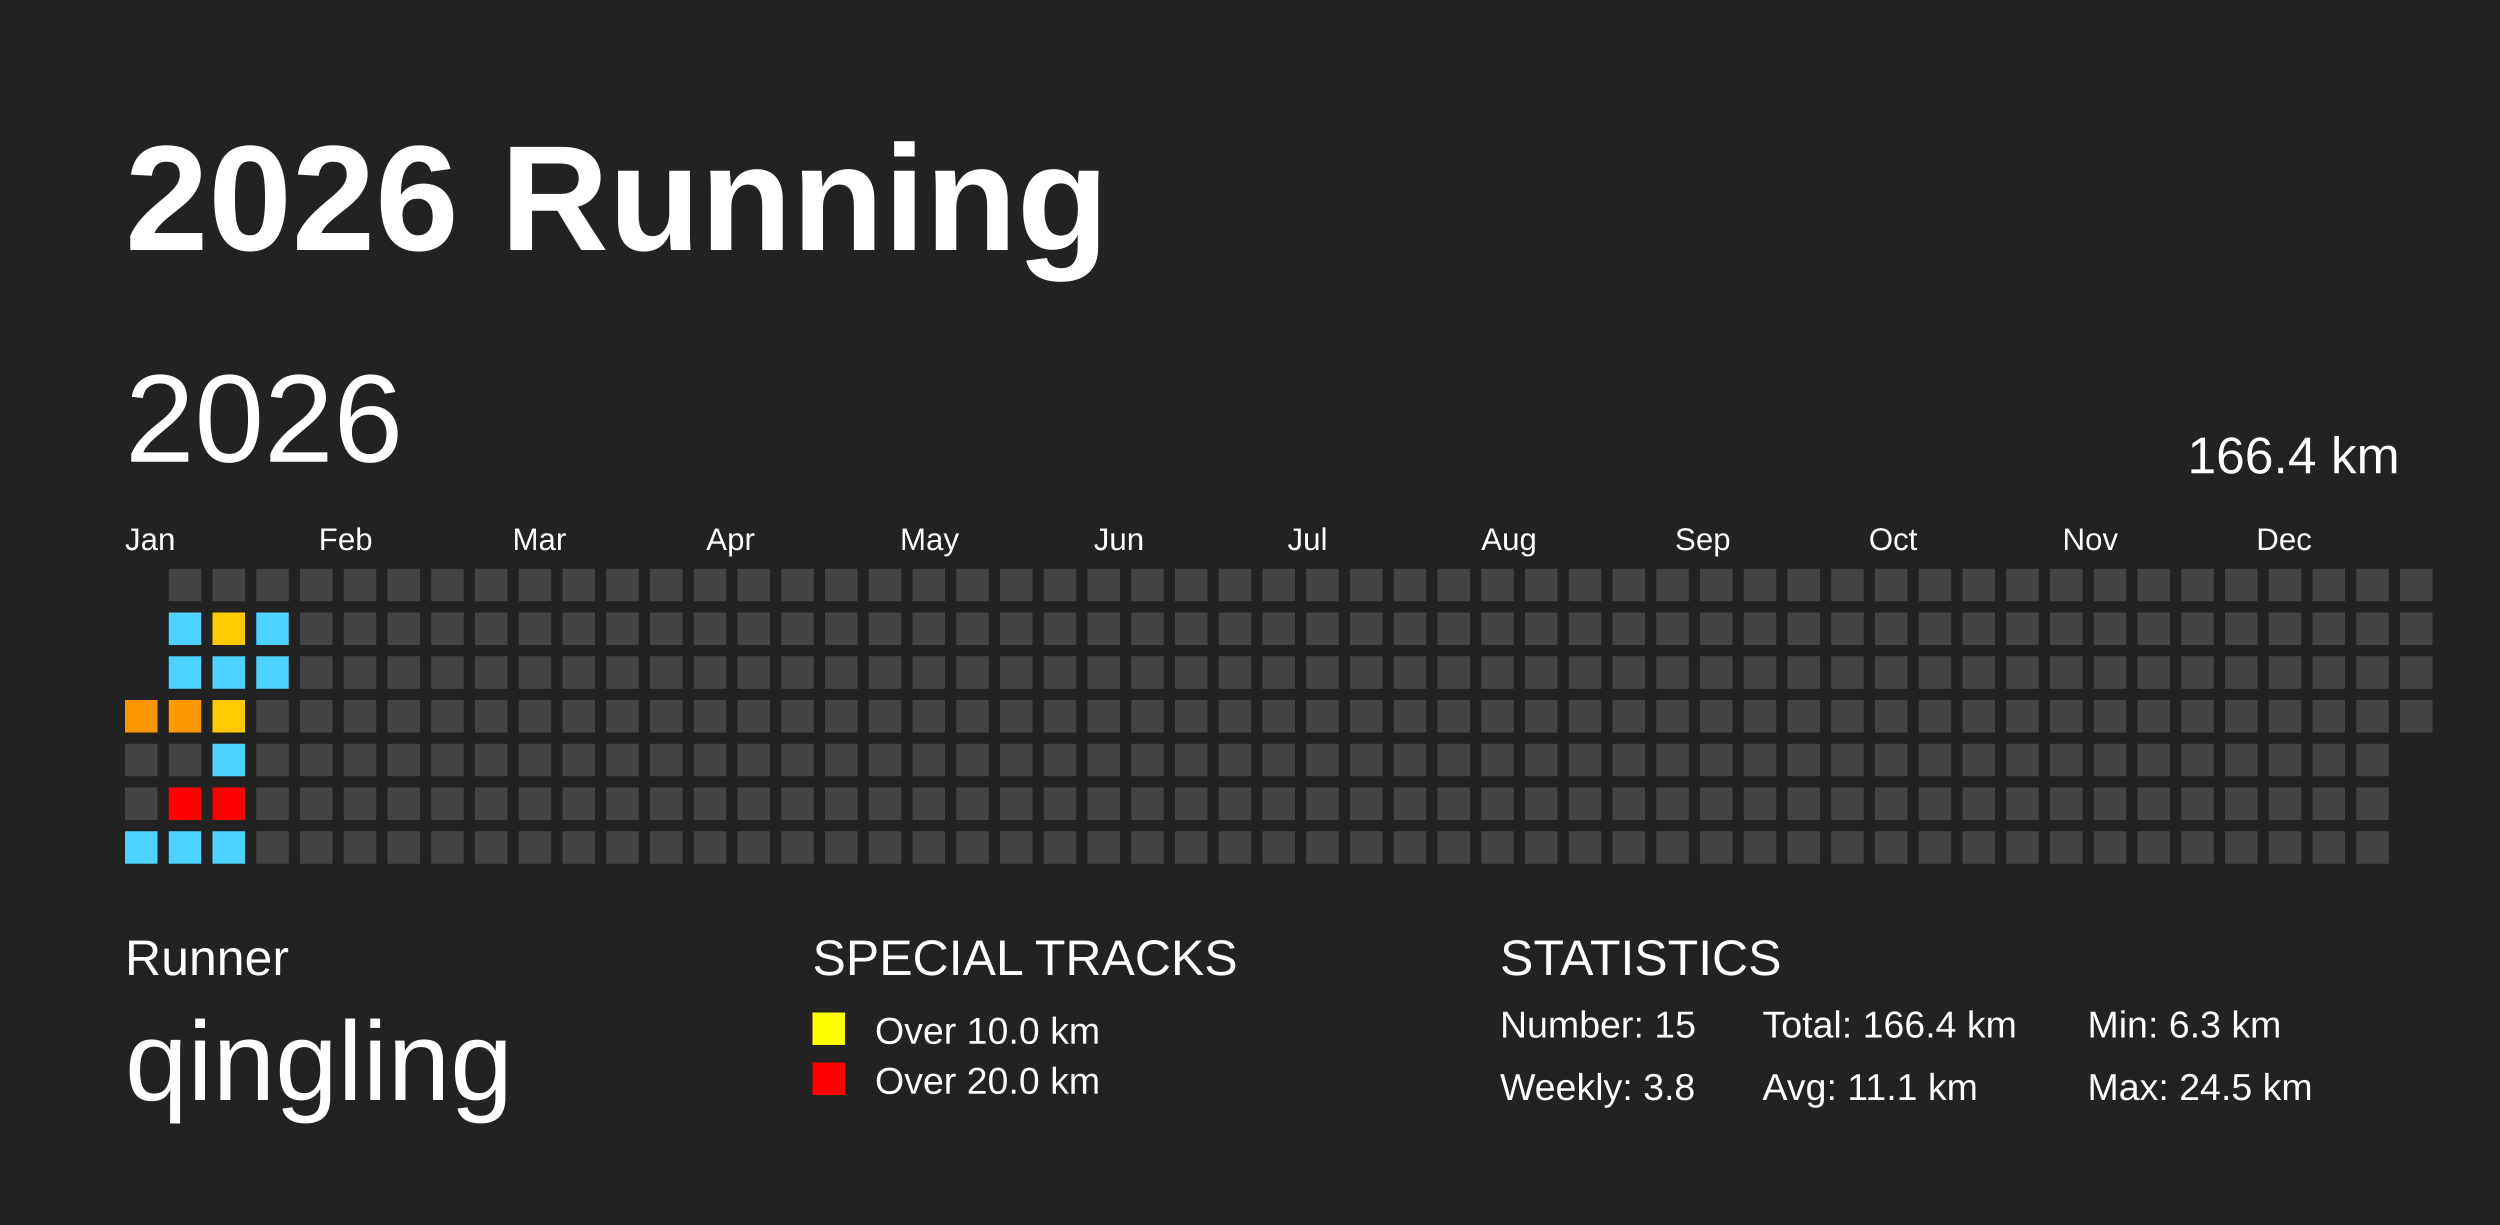
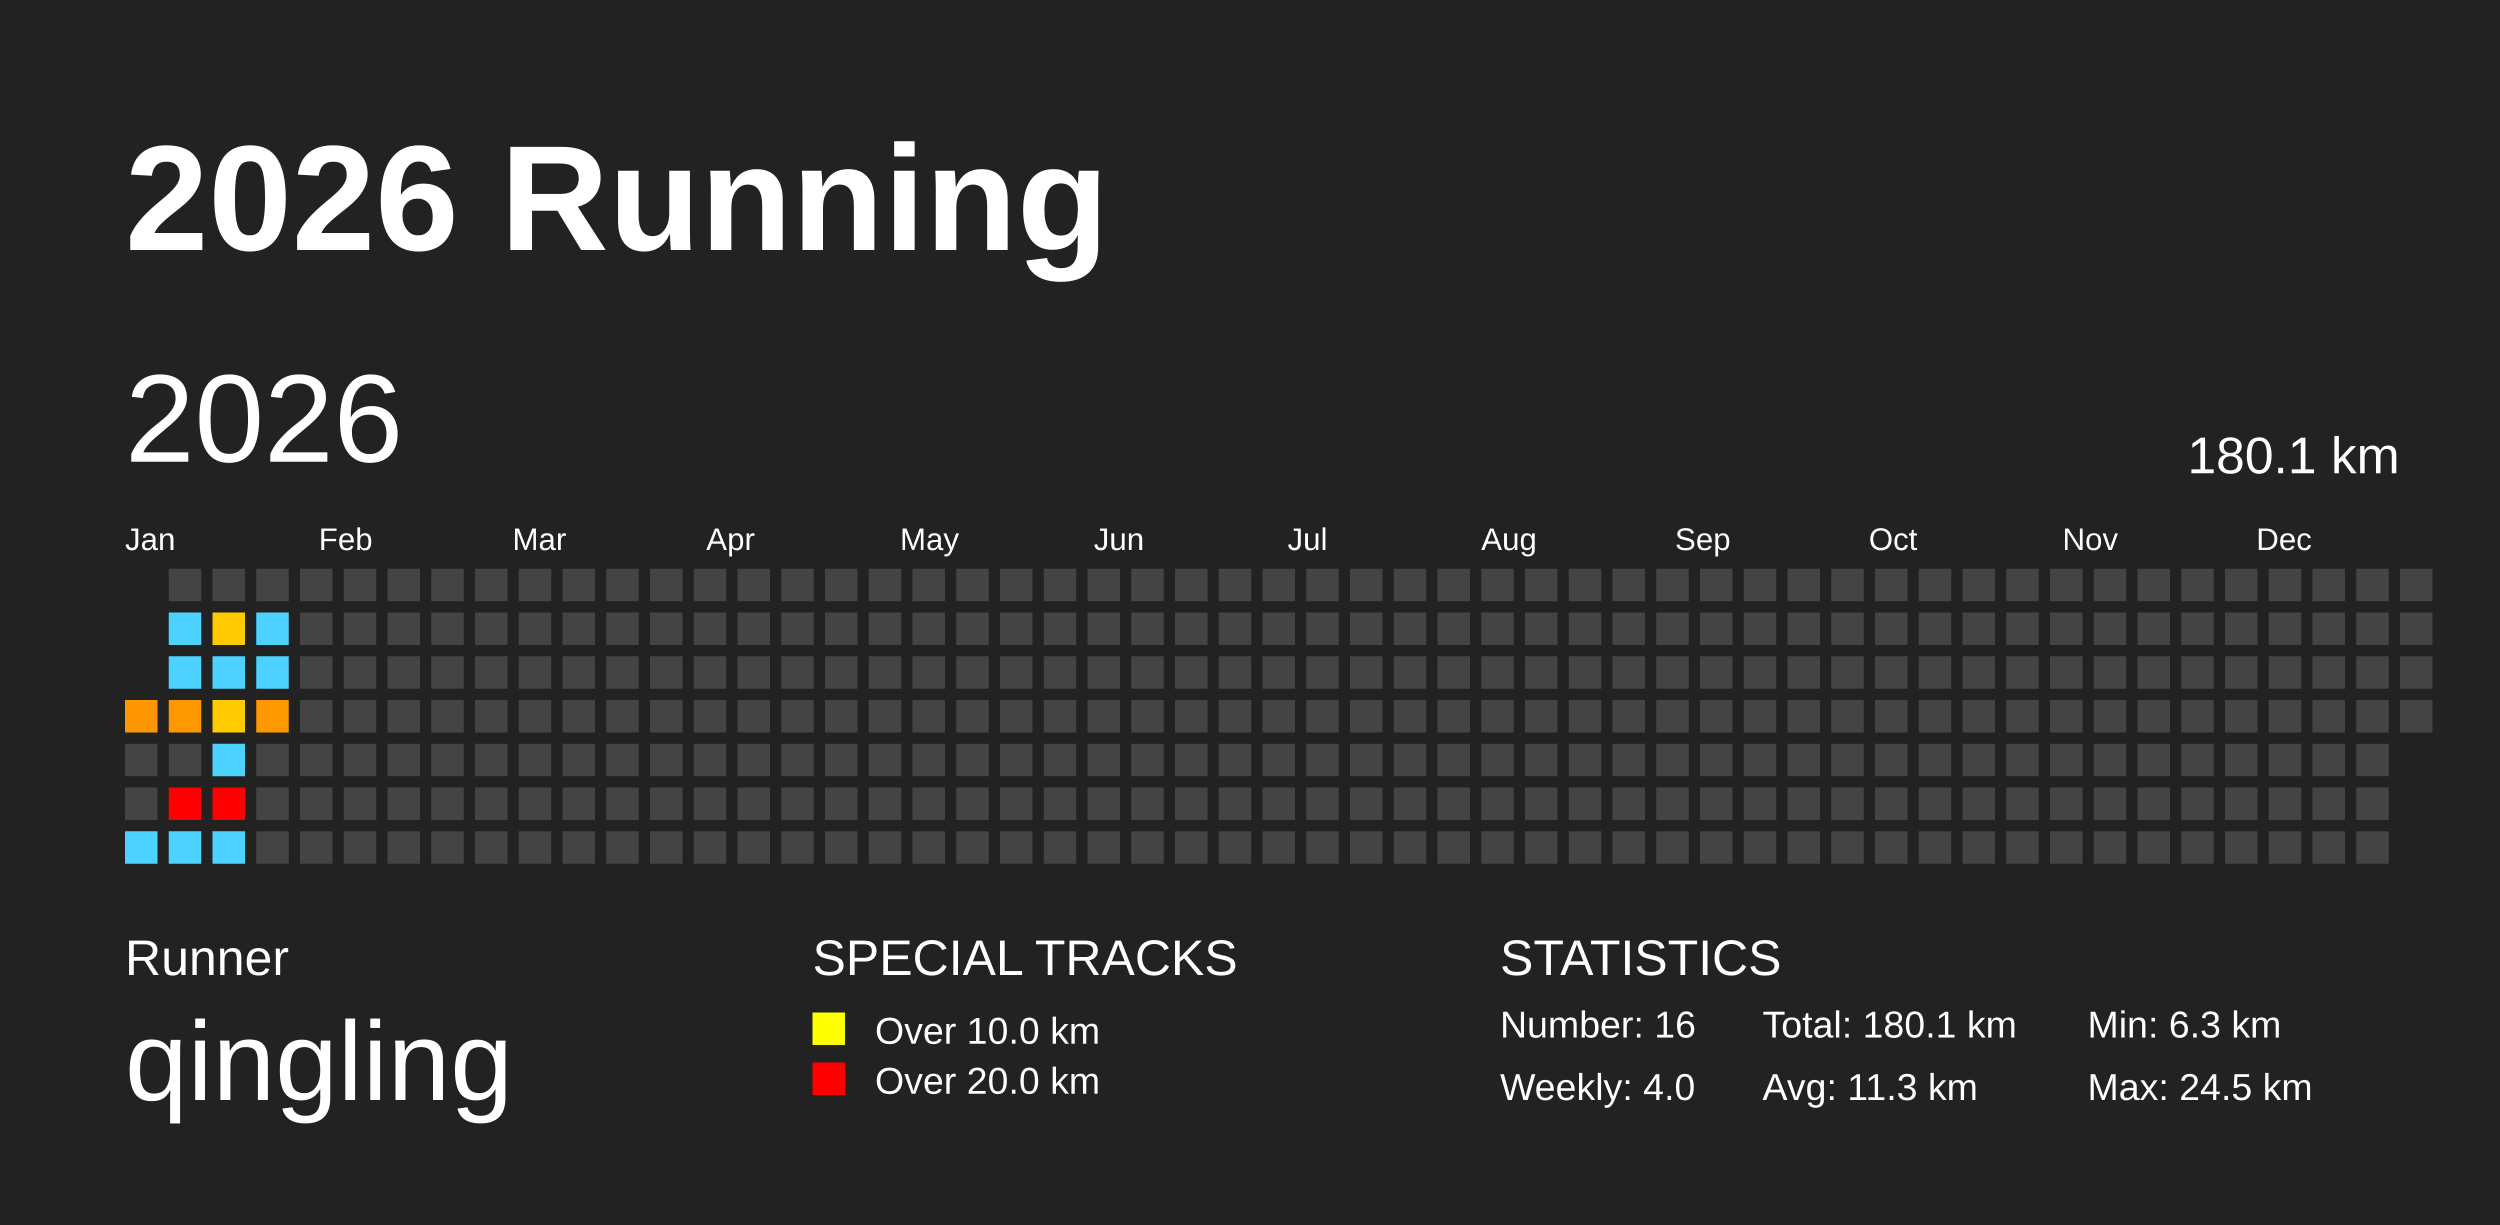
<svg xmlns="http://www.w3.org/2000/svg" baseProfile="full" height="98mm" version="1.1" viewBox="0,0,200,98" width="200mm">
  <defs />
  <rect fill="#222222" height="98" width="200" x="0" y="0" />
  <text fill="#FFFFFF" style="font-size:12px; font-family:Arial; font-weight:bold;" x="10" y="20">2026 Running</text>
  <text fill="#FFFFFF" style="font-size:4px; font-family:Arial" x="10" y="78">Runner</text>
  <text fill="#FFFFFF" style="font-size:9px; font-family:Arial" x="10" y="88">qingling</text>
  <text fill="#FFFFFF" style="font-size:4px; font-family:Arial" x="65" y="78">SPECIAL TRACKS</text>
  <rect fill="yellow" height="2.6" width="2.6" x="65" y="81" />
  <text fill="#FFFFFF" style="font-size:3px; font-family:Arial" x="70" y="83.5">Over 10.0 km</text>
  <rect fill="red" height="2.6" width="2.6" x="65" y="85" />
  <text fill="#FFFFFF" style="font-size:3px; font-family:Arial" x="70" y="87.5">Over 20.0 km</text>
  <text fill="#FFFFFF" style="font-size:4px; font-family:Arial" x="120" y="78">STATISTICS</text>
-   <text fill="#FFFFFF" style="font-size:3px; font-family:Arial" x="120" y="83">Number: 15</text>
-   <text fill="#FFFFFF" style="font-size:3px; font-family:Arial" x="120" y="88">Weekly: 3.8</text>
-   <text fill="#FFFFFF" style="font-size:3px; font-family:Arial" x="141" y="83">Total: 166.4 km</text>
-   <text fill="#FFFFFF" style="font-size:3px; font-family:Arial" x="141" y="88">Avg: 11.1 km</text>
+   <text fill="#FFFFFF" style="font-size:3px; font-family:Arial" x="120" y="83">Number: 16</text>
+   <text fill="#FFFFFF" style="font-size:3px; font-family:Arial" x="120" y="88">Weekly: 4.0</text>
+   <text fill="#FFFFFF" style="font-size:3px; font-family:Arial" x="141" y="83">Total: 180.1 km</text>
+   <text fill="#FFFFFF" style="font-size:3px; font-family:Arial" x="141" y="88">Avg: 11.3 km</text>
  <text fill="#FFFFFF" style="font-size:3px; font-family:Arial" x="167" y="83">Min: 6.3 km</text>
  <text fill="#FFFFFF" style="font-size:3px; font-family:Arial" x="167" y="88">Max: 24.5 km</text>
  <text dominant-baseline="hanging" fill="#FFFFFF" style="font-size:10.0px; font-family:Arial;" x="10" y="30">2026</text>
-   <text dominant-baseline="hanging" fill="#FFFFFF" style="font-size:4.125px; font-family:Arial;" x="175" y="35">166.4 km</text>
+   <text dominant-baseline="hanging" fill="#FFFFFF" style="font-size:4.125px; font-family:Arial;" x="175" y="35">180.1 km</text>
  <text fill="#FFFFFF" style="font-size:2.5px; font-family:Arial" x="10.0" y="44">Jan</text>
  <text fill="#FFFFFF" style="font-size:2.5px; font-family:Arial" x="25.5" y="44">Feb</text>
  <text fill="#FFFFFF" style="font-size:2.5px; font-family:Arial" x="41.0" y="44">Mar</text>
  <text fill="#FFFFFF" style="font-size:2.5px; font-family:Arial" x="56.5" y="44">Apr</text>
  <text fill="#FFFFFF" style="font-size:2.5px; font-family:Arial" x="72.0" y="44">May</text>
  <text fill="#FFFFFF" style="font-size:2.5px; font-family:Arial" x="87.5" y="44">Jun</text>
  <text fill="#FFFFFF" style="font-size:2.5px; font-family:Arial" x="103.0" y="44">Jul</text>
  <text fill="#FFFFFF" style="font-size:2.5px; font-family:Arial" x="118.5" y="44">Aug</text>
  <text fill="#FFFFFF" style="font-size:2.5px; font-family:Arial" x="134.0" y="44">Sep</text>
  <text fill="#FFFFFF" style="font-size:2.5px; font-family:Arial" x="149.5" y="44">Oct</text>
  <text fill="#FFFFFF" style="font-size:2.5px; font-family:Arial" x="165.0" y="44">Nov</text>
  <text fill="#FFFFFF" style="font-size:2.5px; font-family:Arial" x="180.5" y="44">Dec</text>
  <rect fill="#ff9500" height="2.6" width="2.6" x="10.0" y="56.0" />
  <rect fill="#444444" height="2.6" width="2.6" x="10.0" y="59.5" />
  <rect fill="#444444" height="2.6" width="2.6" x="10.0" y="63.0" />
  <rect fill="#4dd2ff" height="2.6" width="2.6" x="10.0" y="66.5" />
  <rect fill="#444444" height="2.6" width="2.6" x="13.5" y="45.5" />
  <rect fill="#4dd2ff" height="2.6" width="2.6" x="13.5" y="49.0" />
  <rect fill="#4dd2ff" height="2.6" width="2.6" x="13.5" y="52.5" />
  <rect fill="#ff9700" height="2.6" width="2.6" x="13.5" y="56.0" />
  <rect fill="#444444" height="2.6" width="2.6" x="13.5" y="59.5" />
  <rect fill="red" height="2.6" width="2.6" x="13.5" y="63.0" />
  <rect fill="#4dd2ff" height="2.6" width="2.6" x="13.5" y="66.5" />
  <rect fill="#444444" height="2.6" width="2.6" x="17.0" y="45.5" />
  <rect fill="#ffcb00" height="2.6" width="2.6" x="17.0" y="49.0" />
  <rect fill="#4dd2ff" height="2.6" width="2.6" x="17.0" y="52.5" />
  <rect fill="#ffcb00" height="2.6" width="2.6" x="17.0" y="56.0" />
  <rect fill="#4dd2ff" height="2.6" width="2.6" x="17.0" y="59.5" />
  <rect fill="red" height="2.6" width="2.6" x="17.0" y="63.0" />
  <rect fill="#4dd2ff" height="2.6" width="2.6" x="17.0" y="66.5" />
  <rect fill="#444444" height="2.6" width="2.6" x="20.5" y="45.5" />
  <rect fill="#4dd2ff" height="2.6" width="2.6" x="20.5" y="49.0" />
  <rect fill="#4dd2ff" height="2.6" width="2.6" x="20.5" y="52.5" />
-   <rect fill="#444444" height="2.6" width="2.6" x="20.5" y="56.0" />
+   <rect fill="#ff9700" height="2.6" width="2.6" x="20.5" y="56.0" />
  <rect fill="#444444" height="2.6" width="2.6" x="20.5" y="59.5" />
  <rect fill="#444444" height="2.6" width="2.6" x="20.5" y="63.0" />
  <rect fill="#444444" height="2.6" width="2.6" x="20.5" y="66.5" />
  <rect fill="#444444" height="2.6" width="2.6" x="24.0" y="45.5" />
  <rect fill="#444444" height="2.6" width="2.6" x="24.0" y="49.0" />
  <rect fill="#444444" height="2.6" width="2.6" x="24.0" y="52.5" />
  <rect fill="#444444" height="2.6" width="2.6" x="24.0" y="56.0" />
  <rect fill="#444444" height="2.6" width="2.6" x="24.0" y="59.5" />
  <rect fill="#444444" height="2.6" width="2.6" x="24.0" y="63.0" />
  <rect fill="#444444" height="2.6" width="2.6" x="24.0" y="66.5" />
  <rect fill="#444444" height="2.6" width="2.6" x="27.5" y="45.5" />
  <rect fill="#444444" height="2.6" width="2.6" x="27.5" y="49.0" />
  <rect fill="#444444" height="2.6" width="2.6" x="27.5" y="52.5" />
  <rect fill="#444444" height="2.6" width="2.6" x="27.5" y="56.0" />
  <rect fill="#444444" height="2.6" width="2.6" x="27.5" y="59.5" />
  <rect fill="#444444" height="2.6" width="2.6" x="27.5" y="63.0" />
  <rect fill="#444444" height="2.6" width="2.6" x="27.5" y="66.5" />
  <rect fill="#444444" height="2.6" width="2.6" x="31.0" y="45.5" />
  <rect fill="#444444" height="2.6" width="2.6" x="31.0" y="49.0" />
  <rect fill="#444444" height="2.6" width="2.6" x="31.0" y="52.5" />
  <rect fill="#444444" height="2.6" width="2.6" x="31.0" y="56.0" />
  <rect fill="#444444" height="2.6" width="2.6" x="31.0" y="59.5" />
  <rect fill="#444444" height="2.6" width="2.6" x="31.0" y="63.0" />
  <rect fill="#444444" height="2.6" width="2.6" x="31.0" y="66.5" />
  <rect fill="#444444" height="2.6" width="2.6" x="34.5" y="45.5" />
  <rect fill="#444444" height="2.6" width="2.6" x="34.5" y="49.0" />
  <rect fill="#444444" height="2.6" width="2.6" x="34.5" y="52.5" />
  <rect fill="#444444" height="2.6" width="2.6" x="34.5" y="56.0" />
  <rect fill="#444444" height="2.6" width="2.6" x="34.5" y="59.5" />
  <rect fill="#444444" height="2.6" width="2.6" x="34.5" y="63.0" />
  <rect fill="#444444" height="2.6" width="2.6" x="34.5" y="66.5" />
  <rect fill="#444444" height="2.6" width="2.6" x="38.0" y="45.5" />
  <rect fill="#444444" height="2.6" width="2.6" x="38.0" y="49.0" />
  <rect fill="#444444" height="2.6" width="2.6" x="38.0" y="52.5" />
  <rect fill="#444444" height="2.6" width="2.6" x="38.0" y="56.0" />
  <rect fill="#444444" height="2.6" width="2.6" x="38.0" y="59.5" />
  <rect fill="#444444" height="2.6" width="2.6" x="38.0" y="63.0" />
  <rect fill="#444444" height="2.6" width="2.6" x="38.0" y="66.5" />
  <rect fill="#444444" height="2.6" width="2.6" x="41.5" y="45.5" />
  <rect fill="#444444" height="2.6" width="2.6" x="41.5" y="49.0" />
  <rect fill="#444444" height="2.6" width="2.6" x="41.5" y="52.5" />
  <rect fill="#444444" height="2.6" width="2.6" x="41.5" y="56.0" />
  <rect fill="#444444" height="2.6" width="2.6" x="41.5" y="59.5" />
  <rect fill="#444444" height="2.6" width="2.6" x="41.5" y="63.0" />
  <rect fill="#444444" height="2.6" width="2.6" x="41.5" y="66.5" />
  <rect fill="#444444" height="2.6" width="2.6" x="45.0" y="45.5" />
  <rect fill="#444444" height="2.6" width="2.6" x="45.0" y="49.0" />
  <rect fill="#444444" height="2.6" width="2.6" x="45.0" y="52.5" />
  <rect fill="#444444" height="2.6" width="2.6" x="45.0" y="56.0" />
  <rect fill="#444444" height="2.6" width="2.6" x="45.0" y="59.5" />
  <rect fill="#444444" height="2.6" width="2.6" x="45.0" y="63.0" />
  <rect fill="#444444" height="2.6" width="2.6" x="45.0" y="66.5" />
  <rect fill="#444444" height="2.6" width="2.6" x="48.5" y="45.5" />
  <rect fill="#444444" height="2.6" width="2.6" x="48.5" y="49.0" />
  <rect fill="#444444" height="2.6" width="2.6" x="48.5" y="52.5" />
  <rect fill="#444444" height="2.6" width="2.6" x="48.5" y="56.0" />
  <rect fill="#444444" height="2.6" width="2.6" x="48.5" y="59.5" />
  <rect fill="#444444" height="2.6" width="2.6" x="48.5" y="63.0" />
  <rect fill="#444444" height="2.6" width="2.6" x="48.5" y="66.5" />
  <rect fill="#444444" height="2.6" width="2.6" x="52.0" y="45.5" />
  <rect fill="#444444" height="2.6" width="2.6" x="52.0" y="49.0" />
  <rect fill="#444444" height="2.6" width="2.6" x="52.0" y="52.5" />
  <rect fill="#444444" height="2.6" width="2.6" x="52.0" y="56.0" />
  <rect fill="#444444" height="2.6" width="2.6" x="52.0" y="59.5" />
  <rect fill="#444444" height="2.6" width="2.6" x="52.0" y="63.0" />
  <rect fill="#444444" height="2.6" width="2.6" x="52.0" y="66.5" />
  <rect fill="#444444" height="2.6" width="2.6" x="55.5" y="45.5" />
  <rect fill="#444444" height="2.6" width="2.6" x="55.5" y="49.0" />
  <rect fill="#444444" height="2.6" width="2.6" x="55.5" y="52.5" />
  <rect fill="#444444" height="2.6" width="2.6" x="55.5" y="56.0" />
  <rect fill="#444444" height="2.6" width="2.6" x="55.5" y="59.5" />
  <rect fill="#444444" height="2.6" width="2.6" x="55.5" y="63.0" />
  <rect fill="#444444" height="2.6" width="2.6" x="55.5" y="66.5" />
  <rect fill="#444444" height="2.6" width="2.6" x="59.0" y="45.5" />
  <rect fill="#444444" height="2.6" width="2.6" x="59.0" y="49.0" />
  <rect fill="#444444" height="2.6" width="2.6" x="59.0" y="52.5" />
  <rect fill="#444444" height="2.6" width="2.6" x="59.0" y="56.0" />
  <rect fill="#444444" height="2.6" width="2.6" x="59.0" y="59.5" />
  <rect fill="#444444" height="2.6" width="2.6" x="59.0" y="63.0" />
  <rect fill="#444444" height="2.6" width="2.6" x="59.0" y="66.5" />
  <rect fill="#444444" height="2.6" width="2.6" x="62.5" y="45.5" />
  <rect fill="#444444" height="2.6" width="2.6" x="62.5" y="49.0" />
  <rect fill="#444444" height="2.6" width="2.6" x="62.5" y="52.5" />
  <rect fill="#444444" height="2.6" width="2.6" x="62.5" y="56.0" />
  <rect fill="#444444" height="2.6" width="2.6" x="62.5" y="59.5" />
  <rect fill="#444444" height="2.6" width="2.6" x="62.5" y="63.0" />
  <rect fill="#444444" height="2.6" width="2.6" x="62.5" y="66.5" />
  <rect fill="#444444" height="2.6" width="2.6" x="66.0" y="45.5" />
  <rect fill="#444444" height="2.6" width="2.6" x="66.0" y="49.0" />
  <rect fill="#444444" height="2.6" width="2.6" x="66.0" y="52.5" />
  <rect fill="#444444" height="2.6" width="2.6" x="66.0" y="56.0" />
  <rect fill="#444444" height="2.6" width="2.6" x="66.0" y="59.5" />
  <rect fill="#444444" height="2.6" width="2.6" x="66.0" y="63.0" />
  <rect fill="#444444" height="2.6" width="2.6" x="66.0" y="66.5" />
  <rect fill="#444444" height="2.6" width="2.6" x="69.5" y="45.5" />
  <rect fill="#444444" height="2.6" width="2.6" x="69.5" y="49.0" />
  <rect fill="#444444" height="2.6" width="2.6" x="69.5" y="52.5" />
  <rect fill="#444444" height="2.6" width="2.6" x="69.5" y="56.0" />
  <rect fill="#444444" height="2.6" width="2.6" x="69.5" y="59.5" />
  <rect fill="#444444" height="2.6" width="2.6" x="69.5" y="63.0" />
  <rect fill="#444444" height="2.6" width="2.6" x="69.5" y="66.5" />
  <rect fill="#444444" height="2.6" width="2.6" x="73.0" y="45.5" />
  <rect fill="#444444" height="2.6" width="2.6" x="73.0" y="49.0" />
  <rect fill="#444444" height="2.6" width="2.6" x="73.0" y="52.5" />
  <rect fill="#444444" height="2.6" width="2.6" x="73.0" y="56.0" />
  <rect fill="#444444" height="2.6" width="2.6" x="73.0" y="59.5" />
  <rect fill="#444444" height="2.6" width="2.6" x="73.0" y="63.0" />
  <rect fill="#444444" height="2.6" width="2.6" x="73.0" y="66.5" />
  <rect fill="#444444" height="2.6" width="2.6" x="76.5" y="45.5" />
  <rect fill="#444444" height="2.6" width="2.6" x="76.5" y="49.0" />
  <rect fill="#444444" height="2.6" width="2.6" x="76.5" y="52.5" />
  <rect fill="#444444" height="2.6" width="2.6" x="76.5" y="56.0" />
  <rect fill="#444444" height="2.6" width="2.6" x="76.5" y="59.5" />
  <rect fill="#444444" height="2.6" width="2.6" x="76.5" y="63.0" />
  <rect fill="#444444" height="2.6" width="2.6" x="76.5" y="66.5" />
  <rect fill="#444444" height="2.6" width="2.6" x="80.0" y="45.5" />
  <rect fill="#444444" height="2.6" width="2.6" x="80.0" y="49.0" />
  <rect fill="#444444" height="2.6" width="2.6" x="80.0" y="52.5" />
  <rect fill="#444444" height="2.6" width="2.6" x="80.0" y="56.0" />
  <rect fill="#444444" height="2.6" width="2.6" x="80.0" y="59.5" />
  <rect fill="#444444" height="2.6" width="2.6" x="80.0" y="63.0" />
  <rect fill="#444444" height="2.6" width="2.6" x="80.0" y="66.5" />
  <rect fill="#444444" height="2.6" width="2.6" x="83.5" y="45.5" />
  <rect fill="#444444" height="2.6" width="2.6" x="83.5" y="49.0" />
  <rect fill="#444444" height="2.6" width="2.6" x="83.5" y="52.5" />
  <rect fill="#444444" height="2.6" width="2.6" x="83.5" y="56.0" />
  <rect fill="#444444" height="2.6" width="2.6" x="83.5" y="59.5" />
  <rect fill="#444444" height="2.6" width="2.6" x="83.5" y="63.0" />
  <rect fill="#444444" height="2.6" width="2.6" x="83.5" y="66.5" />
  <rect fill="#444444" height="2.6" width="2.6" x="87.0" y="45.5" />
  <rect fill="#444444" height="2.6" width="2.6" x="87.0" y="49.0" />
  <rect fill="#444444" height="2.6" width="2.6" x="87.0" y="52.5" />
  <rect fill="#444444" height="2.6" width="2.6" x="87.0" y="56.0" />
  <rect fill="#444444" height="2.6" width="2.6" x="87.0" y="59.5" />
  <rect fill="#444444" height="2.6" width="2.6" x="87.0" y="63.0" />
  <rect fill="#444444" height="2.6" width="2.6" x="87.0" y="66.5" />
  <rect fill="#444444" height="2.6" width="2.6" x="90.5" y="45.5" />
  <rect fill="#444444" height="2.6" width="2.6" x="90.5" y="49.0" />
  <rect fill="#444444" height="2.6" width="2.6" x="90.5" y="52.5" />
  <rect fill="#444444" height="2.6" width="2.6" x="90.5" y="56.0" />
  <rect fill="#444444" height="2.6" width="2.6" x="90.5" y="59.5" />
  <rect fill="#444444" height="2.6" width="2.6" x="90.5" y="63.0" />
  <rect fill="#444444" height="2.6" width="2.6" x="90.5" y="66.5" />
  <rect fill="#444444" height="2.6" width="2.6" x="94.0" y="45.5" />
  <rect fill="#444444" height="2.6" width="2.6" x="94.0" y="49.0" />
  <rect fill="#444444" height="2.6" width="2.6" x="94.0" y="52.5" />
  <rect fill="#444444" height="2.6" width="2.6" x="94.0" y="56.0" />
  <rect fill="#444444" height="2.6" width="2.6" x="94.0" y="59.5" />
  <rect fill="#444444" height="2.6" width="2.6" x="94.0" y="63.0" />
  <rect fill="#444444" height="2.6" width="2.6" x="94.0" y="66.5" />
  <rect fill="#444444" height="2.6" width="2.6" x="97.5" y="45.5" />
  <rect fill="#444444" height="2.6" width="2.6" x="97.5" y="49.0" />
  <rect fill="#444444" height="2.6" width="2.6" x="97.5" y="52.5" />
  <rect fill="#444444" height="2.6" width="2.6" x="97.5" y="56.0" />
  <rect fill="#444444" height="2.6" width="2.6" x="97.5" y="59.5" />
  <rect fill="#444444" height="2.6" width="2.6" x="97.5" y="63.0" />
  <rect fill="#444444" height="2.6" width="2.6" x="97.5" y="66.5" />
  <rect fill="#444444" height="2.6" width="2.6" x="101.0" y="45.5" />
  <rect fill="#444444" height="2.6" width="2.6" x="101.0" y="49.0" />
  <rect fill="#444444" height="2.6" width="2.6" x="101.0" y="52.5" />
  <rect fill="#444444" height="2.6" width="2.6" x="101.0" y="56.0" />
  <rect fill="#444444" height="2.6" width="2.6" x="101.0" y="59.5" />
  <rect fill="#444444" height="2.6" width="2.6" x="101.0" y="63.0" />
  <rect fill="#444444" height="2.6" width="2.6" x="101.0" y="66.5" />
  <rect fill="#444444" height="2.6" width="2.6" x="104.5" y="45.5" />
  <rect fill="#444444" height="2.6" width="2.6" x="104.5" y="49.0" />
  <rect fill="#444444" height="2.6" width="2.6" x="104.5" y="52.5" />
  <rect fill="#444444" height="2.6" width="2.6" x="104.5" y="56.0" />
  <rect fill="#444444" height="2.6" width="2.6" x="104.5" y="59.5" />
  <rect fill="#444444" height="2.6" width="2.6" x="104.5" y="63.0" />
  <rect fill="#444444" height="2.6" width="2.6" x="104.5" y="66.5" />
  <rect fill="#444444" height="2.6" width="2.6" x="108.0" y="45.5" />
  <rect fill="#444444" height="2.6" width="2.6" x="108.0" y="49.0" />
  <rect fill="#444444" height="2.6" width="2.6" x="108.0" y="52.5" />
  <rect fill="#444444" height="2.6" width="2.6" x="108.0" y="56.0" />
  <rect fill="#444444" height="2.6" width="2.6" x="108.0" y="59.5" />
  <rect fill="#444444" height="2.6" width="2.6" x="108.0" y="63.0" />
  <rect fill="#444444" height="2.6" width="2.6" x="108.0" y="66.5" />
  <rect fill="#444444" height="2.6" width="2.6" x="111.5" y="45.5" />
  <rect fill="#444444" height="2.6" width="2.6" x="111.5" y="49.0" />
  <rect fill="#444444" height="2.6" width="2.6" x="111.5" y="52.5" />
  <rect fill="#444444" height="2.6" width="2.6" x="111.5" y="56.0" />
  <rect fill="#444444" height="2.6" width="2.6" x="111.5" y="59.5" />
  <rect fill="#444444" height="2.6" width="2.6" x="111.5" y="63.0" />
  <rect fill="#444444" height="2.6" width="2.6" x="111.5" y="66.5" />
  <rect fill="#444444" height="2.6" width="2.6" x="115.0" y="45.5" />
  <rect fill="#444444" height="2.6" width="2.6" x="115.0" y="49.0" />
  <rect fill="#444444" height="2.6" width="2.6" x="115.0" y="52.5" />
  <rect fill="#444444" height="2.6" width="2.6" x="115.0" y="56.0" />
  <rect fill="#444444" height="2.6" width="2.6" x="115.0" y="59.5" />
  <rect fill="#444444" height="2.6" width="2.6" x="115.0" y="63.0" />
  <rect fill="#444444" height="2.6" width="2.6" x="115.0" y="66.5" />
  <rect fill="#444444" height="2.6" width="2.6" x="118.5" y="45.5" />
  <rect fill="#444444" height="2.6" width="2.6" x="118.5" y="49.0" />
  <rect fill="#444444" height="2.6" width="2.6" x="118.5" y="52.5" />
  <rect fill="#444444" height="2.6" width="2.6" x="118.5" y="56.0" />
  <rect fill="#444444" height="2.6" width="2.6" x="118.5" y="59.5" />
  <rect fill="#444444" height="2.6" width="2.6" x="118.5" y="63.0" />
  <rect fill="#444444" height="2.6" width="2.6" x="118.5" y="66.5" />
  <rect fill="#444444" height="2.6" width="2.6" x="122.0" y="45.5" />
  <rect fill="#444444" height="2.6" width="2.6" x="122.0" y="49.0" />
  <rect fill="#444444" height="2.6" width="2.6" x="122.0" y="52.5" />
  <rect fill="#444444" height="2.6" width="2.6" x="122.0" y="56.0" />
  <rect fill="#444444" height="2.6" width="2.6" x="122.0" y="59.5" />
  <rect fill="#444444" height="2.6" width="2.6" x="122.0" y="63.0" />
  <rect fill="#444444" height="2.6" width="2.6" x="122.0" y="66.5" />
  <rect fill="#444444" height="2.6" width="2.6" x="125.5" y="45.5" />
  <rect fill="#444444" height="2.6" width="2.6" x="125.5" y="49.0" />
  <rect fill="#444444" height="2.6" width="2.6" x="125.5" y="52.5" />
  <rect fill="#444444" height="2.6" width="2.6" x="125.5" y="56.0" />
  <rect fill="#444444" height="2.6" width="2.6" x="125.5" y="59.5" />
  <rect fill="#444444" height="2.6" width="2.6" x="125.5" y="63.0" />
  <rect fill="#444444" height="2.6" width="2.6" x="125.5" y="66.5" />
  <rect fill="#444444" height="2.6" width="2.6" x="129.0" y="45.5" />
  <rect fill="#444444" height="2.6" width="2.6" x="129.0" y="49.0" />
  <rect fill="#444444" height="2.6" width="2.6" x="129.0" y="52.5" />
  <rect fill="#444444" height="2.6" width="2.6" x="129.0" y="56.0" />
  <rect fill="#444444" height="2.6" width="2.6" x="129.0" y="59.5" />
  <rect fill="#444444" height="2.6" width="2.6" x="129.0" y="63.0" />
  <rect fill="#444444" height="2.6" width="2.6" x="129.0" y="66.5" />
  <rect fill="#444444" height="2.6" width="2.6" x="132.5" y="45.5" />
  <rect fill="#444444" height="2.6" width="2.6" x="132.5" y="49.0" />
  <rect fill="#444444" height="2.6" width="2.6" x="132.5" y="52.5" />
  <rect fill="#444444" height="2.6" width="2.6" x="132.5" y="56.0" />
  <rect fill="#444444" height="2.6" width="2.6" x="132.5" y="59.5" />
  <rect fill="#444444" height="2.6" width="2.6" x="132.5" y="63.0" />
  <rect fill="#444444" height="2.6" width="2.6" x="132.5" y="66.5" />
  <rect fill="#444444" height="2.6" width="2.6" x="136.0" y="45.5" />
  <rect fill="#444444" height="2.6" width="2.6" x="136.0" y="49.0" />
  <rect fill="#444444" height="2.6" width="2.6" x="136.0" y="52.5" />
  <rect fill="#444444" height="2.6" width="2.6" x="136.0" y="56.0" />
  <rect fill="#444444" height="2.6" width="2.6" x="136.0" y="59.5" />
  <rect fill="#444444" height="2.6" width="2.6" x="136.0" y="63.0" />
  <rect fill="#444444" height="2.6" width="2.6" x="136.0" y="66.5" />
  <rect fill="#444444" height="2.6" width="2.6" x="139.5" y="45.5" />
  <rect fill="#444444" height="2.6" width="2.6" x="139.5" y="49.0" />
  <rect fill="#444444" height="2.6" width="2.6" x="139.5" y="52.5" />
  <rect fill="#444444" height="2.6" width="2.6" x="139.5" y="56.0" />
  <rect fill="#444444" height="2.6" width="2.6" x="139.5" y="59.5" />
  <rect fill="#444444" height="2.6" width="2.6" x="139.5" y="63.0" />
  <rect fill="#444444" height="2.6" width="2.6" x="139.5" y="66.5" />
  <rect fill="#444444" height="2.6" width="2.6" x="143.0" y="45.5" />
  <rect fill="#444444" height="2.6" width="2.6" x="143.0" y="49.0" />
  <rect fill="#444444" height="2.6" width="2.6" x="143.0" y="52.5" />
  <rect fill="#444444" height="2.6" width="2.6" x="143.0" y="56.0" />
  <rect fill="#444444" height="2.6" width="2.6" x="143.0" y="59.5" />
  <rect fill="#444444" height="2.6" width="2.6" x="143.0" y="63.0" />
  <rect fill="#444444" height="2.6" width="2.6" x="143.0" y="66.5" />
  <rect fill="#444444" height="2.6" width="2.6" x="146.5" y="45.5" />
  <rect fill="#444444" height="2.6" width="2.6" x="146.5" y="49.0" />
  <rect fill="#444444" height="2.6" width="2.6" x="146.5" y="52.5" />
  <rect fill="#444444" height="2.6" width="2.6" x="146.5" y="56.0" />
  <rect fill="#444444" height="2.6" width="2.6" x="146.5" y="59.5" />
  <rect fill="#444444" height="2.6" width="2.6" x="146.5" y="63.0" />
  <rect fill="#444444" height="2.6" width="2.6" x="146.5" y="66.5" />
  <rect fill="#444444" height="2.6" width="2.6" x="150.0" y="45.5" />
  <rect fill="#444444" height="2.6" width="2.6" x="150.0" y="49.0" />
  <rect fill="#444444" height="2.6" width="2.6" x="150.0" y="52.5" />
  <rect fill="#444444" height="2.6" width="2.6" x="150.0" y="56.0" />
  <rect fill="#444444" height="2.6" width="2.6" x="150.0" y="59.5" />
  <rect fill="#444444" height="2.6" width="2.6" x="150.0" y="63.0" />
  <rect fill="#444444" height="2.6" width="2.6" x="150.0" y="66.5" />
  <rect fill="#444444" height="2.6" width="2.6" x="153.5" y="45.5" />
  <rect fill="#444444" height="2.6" width="2.6" x="153.5" y="49.0" />
  <rect fill="#444444" height="2.6" width="2.6" x="153.5" y="52.5" />
  <rect fill="#444444" height="2.6" width="2.6" x="153.5" y="56.0" />
  <rect fill="#444444" height="2.6" width="2.6" x="153.5" y="59.5" />
  <rect fill="#444444" height="2.6" width="2.6" x="153.5" y="63.0" />
  <rect fill="#444444" height="2.6" width="2.6" x="153.5" y="66.5" />
  <rect fill="#444444" height="2.6" width="2.6" x="157.0" y="45.5" />
  <rect fill="#444444" height="2.6" width="2.6" x="157.0" y="49.0" />
  <rect fill="#444444" height="2.6" width="2.6" x="157.0" y="52.5" />
  <rect fill="#444444" height="2.6" width="2.6" x="157.0" y="56.0" />
  <rect fill="#444444" height="2.6" width="2.6" x="157.0" y="59.5" />
  <rect fill="#444444" height="2.6" width="2.6" x="157.0" y="63.0" />
  <rect fill="#444444" height="2.6" width="2.6" x="157.0" y="66.5" />
  <rect fill="#444444" height="2.6" width="2.6" x="160.5" y="45.5" />
  <rect fill="#444444" height="2.6" width="2.6" x="160.5" y="49.0" />
  <rect fill="#444444" height="2.6" width="2.6" x="160.5" y="52.5" />
  <rect fill="#444444" height="2.6" width="2.6" x="160.5" y="56.0" />
  <rect fill="#444444" height="2.6" width="2.6" x="160.5" y="59.5" />
  <rect fill="#444444" height="2.6" width="2.6" x="160.5" y="63.0" />
  <rect fill="#444444" height="2.6" width="2.6" x="160.5" y="66.5" />
  <rect fill="#444444" height="2.6" width="2.6" x="164.0" y="45.5" />
  <rect fill="#444444" height="2.6" width="2.6" x="164.0" y="49.0" />
  <rect fill="#444444" height="2.6" width="2.6" x="164.0" y="52.5" />
  <rect fill="#444444" height="2.6" width="2.6" x="164.0" y="56.0" />
  <rect fill="#444444" height="2.6" width="2.6" x="164.0" y="59.5" />
  <rect fill="#444444" height="2.6" width="2.6" x="164.0" y="63.0" />
  <rect fill="#444444" height="2.6" width="2.6" x="164.0" y="66.5" />
  <rect fill="#444444" height="2.6" width="2.6" x="167.5" y="45.5" />
  <rect fill="#444444" height="2.6" width="2.6" x="167.5" y="49.0" />
  <rect fill="#444444" height="2.6" width="2.6" x="167.5" y="52.5" />
  <rect fill="#444444" height="2.6" width="2.6" x="167.5" y="56.0" />
  <rect fill="#444444" height="2.6" width="2.6" x="167.5" y="59.5" />
  <rect fill="#444444" height="2.6" width="2.6" x="167.5" y="63.0" />
  <rect fill="#444444" height="2.6" width="2.6" x="167.5" y="66.5" />
  <rect fill="#444444" height="2.6" width="2.6" x="171.0" y="45.5" />
  <rect fill="#444444" height="2.6" width="2.6" x="171.0" y="49.0" />
  <rect fill="#444444" height="2.6" width="2.6" x="171.0" y="52.5" />
  <rect fill="#444444" height="2.6" width="2.6" x="171.0" y="56.0" />
  <rect fill="#444444" height="2.6" width="2.6" x="171.0" y="59.5" />
  <rect fill="#444444" height="2.6" width="2.6" x="171.0" y="63.0" />
  <rect fill="#444444" height="2.6" width="2.6" x="171.0" y="66.5" />
  <rect fill="#444444" height="2.6" width="2.6" x="174.5" y="45.5" />
  <rect fill="#444444" height="2.6" width="2.6" x="174.5" y="49.0" />
  <rect fill="#444444" height="2.6" width="2.6" x="174.5" y="52.5" />
  <rect fill="#444444" height="2.6" width="2.6" x="174.5" y="56.0" />
  <rect fill="#444444" height="2.6" width="2.6" x="174.5" y="59.5" />
  <rect fill="#444444" height="2.6" width="2.6" x="174.5" y="63.0" />
  <rect fill="#444444" height="2.6" width="2.6" x="174.5" y="66.5" />
  <rect fill="#444444" height="2.6" width="2.6" x="178.0" y="45.5" />
  <rect fill="#444444" height="2.6" width="2.6" x="178.0" y="49.0" />
  <rect fill="#444444" height="2.6" width="2.6" x="178.0" y="52.5" />
  <rect fill="#444444" height="2.6" width="2.6" x="178.0" y="56.0" />
  <rect fill="#444444" height="2.6" width="2.6" x="178.0" y="59.5" />
  <rect fill="#444444" height="2.6" width="2.6" x="178.0" y="63.0" />
  <rect fill="#444444" height="2.6" width="2.6" x="178.0" y="66.5" />
  <rect fill="#444444" height="2.6" width="2.6" x="181.5" y="45.5" />
  <rect fill="#444444" height="2.6" width="2.6" x="181.5" y="49.0" />
  <rect fill="#444444" height="2.6" width="2.6" x="181.5" y="52.5" />
  <rect fill="#444444" height="2.6" width="2.6" x="181.5" y="56.0" />
  <rect fill="#444444" height="2.6" width="2.6" x="181.5" y="59.5" />
  <rect fill="#444444" height="2.6" width="2.6" x="181.5" y="63.0" />
  <rect fill="#444444" height="2.6" width="2.6" x="181.5" y="66.5" />
  <rect fill="#444444" height="2.6" width="2.6" x="185.0" y="45.5" />
  <rect fill="#444444" height="2.6" width="2.6" x="185.0" y="49.0" />
  <rect fill="#444444" height="2.6" width="2.6" x="185.0" y="52.5" />
  <rect fill="#444444" height="2.6" width="2.6" x="185.0" y="56.0" />
  <rect fill="#444444" height="2.6" width="2.6" x="185.0" y="59.5" />
  <rect fill="#444444" height="2.6" width="2.6" x="185.0" y="63.0" />
  <rect fill="#444444" height="2.6" width="2.6" x="185.0" y="66.5" />
  <rect fill="#444444" height="2.6" width="2.6" x="188.5" y="45.5" />
  <rect fill="#444444" height="2.6" width="2.6" x="188.5" y="49.0" />
  <rect fill="#444444" height="2.6" width="2.6" x="188.5" y="52.5" />
  <rect fill="#444444" height="2.6" width="2.6" x="188.5" y="56.0" />
  <rect fill="#444444" height="2.6" width="2.6" x="188.5" y="59.5" />
  <rect fill="#444444" height="2.6" width="2.6" x="188.5" y="63.0" />
  <rect fill="#444444" height="2.6" width="2.6" x="188.5" y="66.5" />
  <rect fill="#444444" height="2.6" width="2.6" x="192.0" y="45.5" />
  <rect fill="#444444" height="2.6" width="2.6" x="192.0" y="49.0" />
  <rect fill="#444444" height="2.6" width="2.6" x="192.0" y="52.5" />
  <rect fill="#444444" height="2.6" width="2.6" x="192.0" y="56.0" />
</svg>
